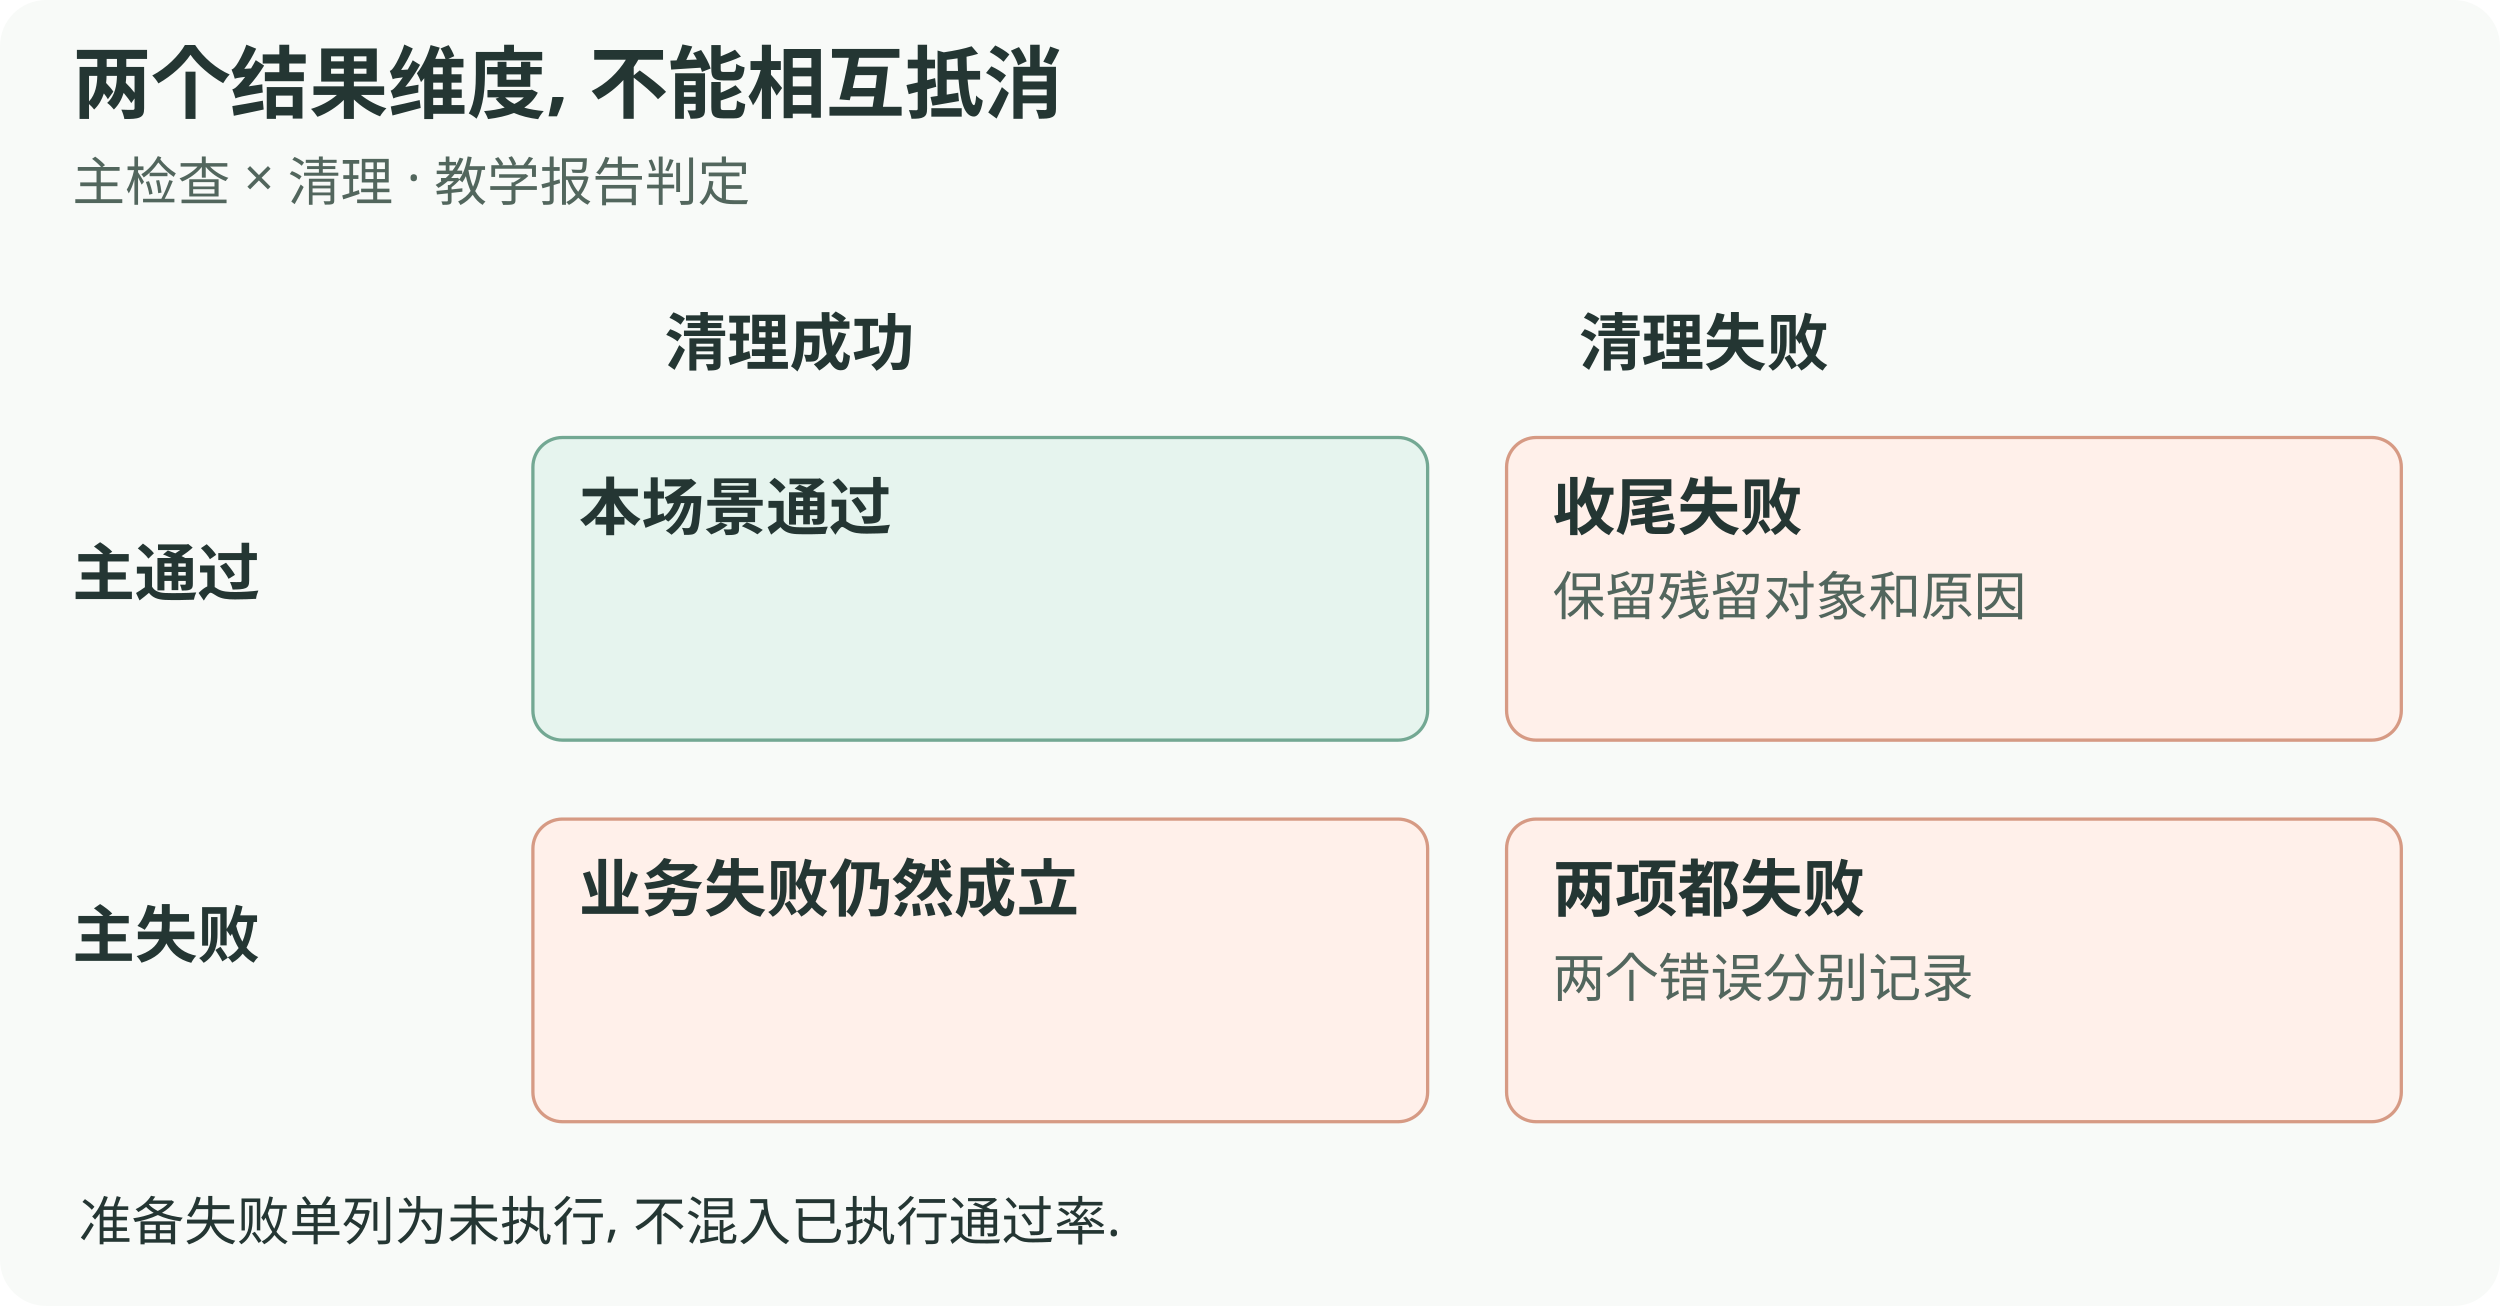
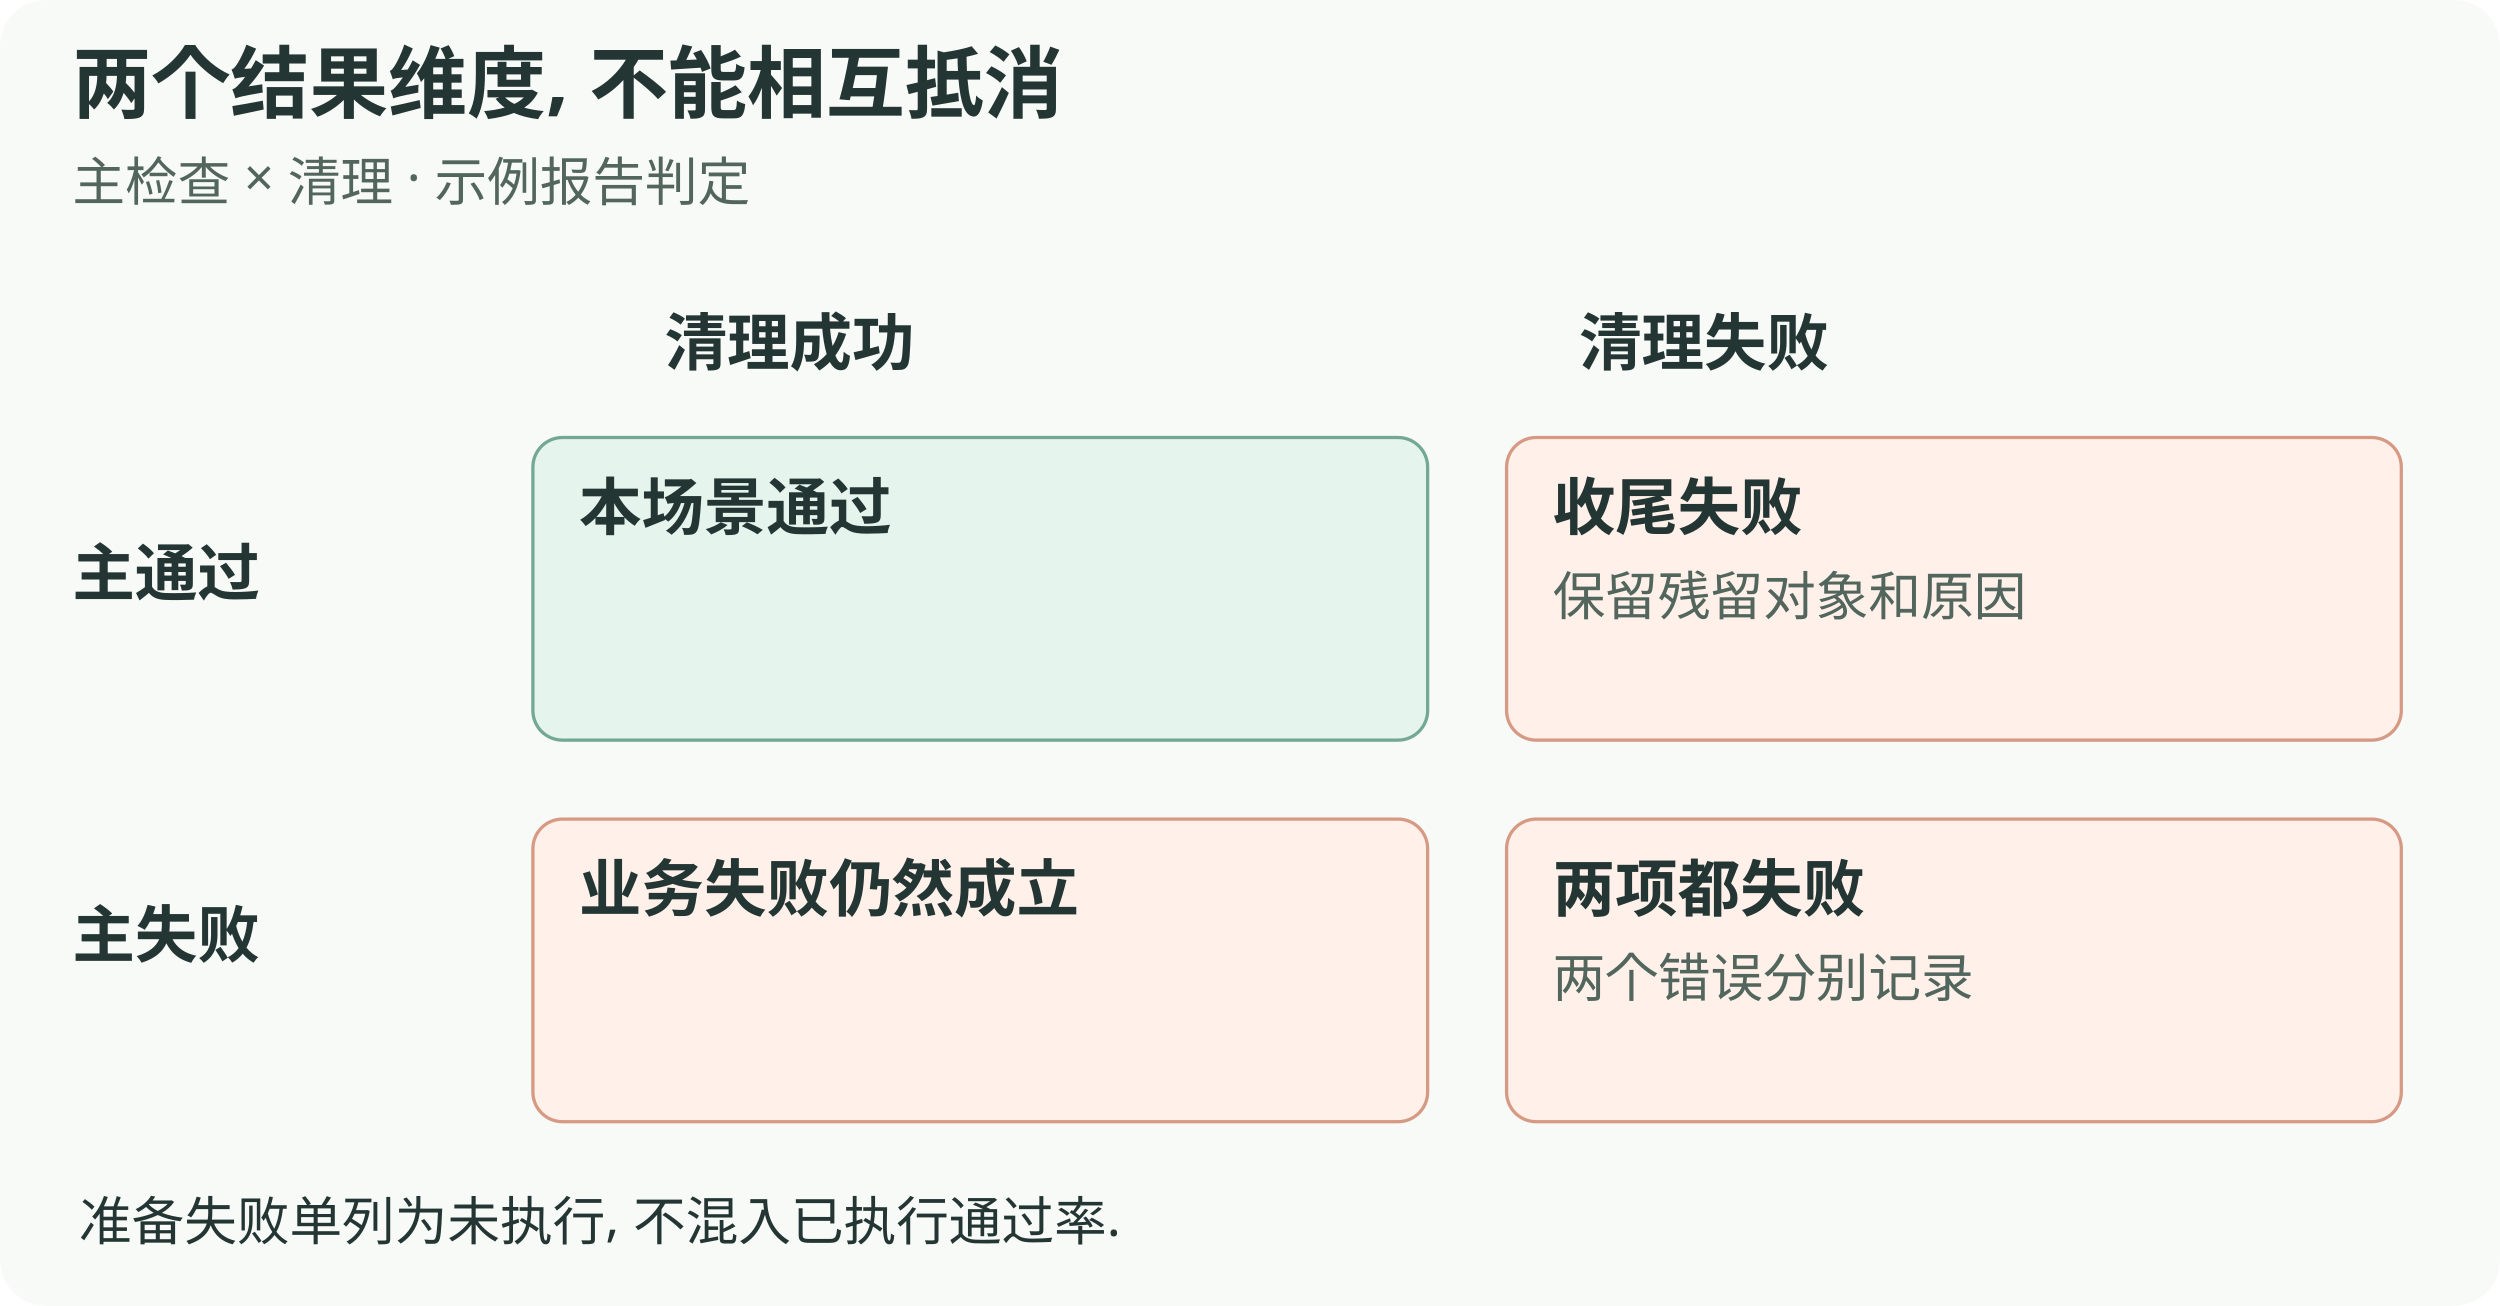
<svg xmlns="http://www.w3.org/2000/svg" width="760" height="397" viewBox="0 0 760 397" role="img" aria-label="两个结果维度, 不能相互抵消">
  <defs>
    <marker id="arrow" markerWidth="8" markerHeight="8" refX="7" refY="4" orient="auto">
      <path d="M0 0 L8 4 L0 8" fill="#738980" />
    </marker>
  </defs>
  <rect width="760" height="397" rx="14" fill="#f8faf8" />
  <g font-family="PingFang SC,Microsoft YaHei,sans-serif" fill="#243633">
    <text x="22" y="34" font-size="24" fill="#243633" font-weight="600">两个结果维度, 不能相互抵消</text>
-     <text x="22" y="61" font-size="16" fill="#52665d" font-weight="400">主检查 × 清理 · 教学报告判定</text>
+     <text x="22" y="61" font-size="16" fill="#52665d" font-weight="400">主检查 × 清理 · 示例报告判定</text>
    <text x="202" y="111" font-size="19" fill="#243633" font-weight="600">清理成功</text>
    <text x="480" y="111" font-size="19" fill="#243633" font-weight="600">清理失败</text>
    <text x="22" y="181" font-size="19" fill="#243633" font-weight="600">主通过</text>
    <text x="22" y="291" font-size="19" fill="#243633" font-weight="600">主失败</text>
    <rect x="162" y="133" width="272" height="92" rx="9" fill="#e6f4ee" stroke="#73a893" />
    <text x="176" y="161" font-size="19" fill="#243633" font-weight="600">本场景通过</text>
    <rect x="458" y="133" width="272" height="92" rx="9" fill="#fff0ea" stroke="#d69a84" />
    <text x="472" y="161" font-size="19" fill="#243633" font-weight="600">收尾失败</text>
    <text x="472" y="187" font-size="16" fill="#52665d" font-weight="400">保留残留对象和原因</text>
    <rect x="162" y="249" width="272" height="92" rx="9" fill="#fff0ea" stroke="#d69a84" />
    <text x="176" y="277" font-size="19" fill="#243633" font-weight="600">业务失败仍然成立</text>
    <rect x="458" y="249" width="272" height="92" rx="9" fill="#fff0ea" stroke="#d69a84" />
    <text x="472" y="277" font-size="19" fill="#243633" font-weight="600">两项都失败</text>
    <text x="472" y="303" font-size="16" fill="#52665d" font-weight="400">两个错误分别记录</text>
    <text x="24" y="377" font-size="16" fill="#243633" font-weight="400">准备失败单列为未执行, 不混入已执行通过率.</text>
  </g>
</svg>
